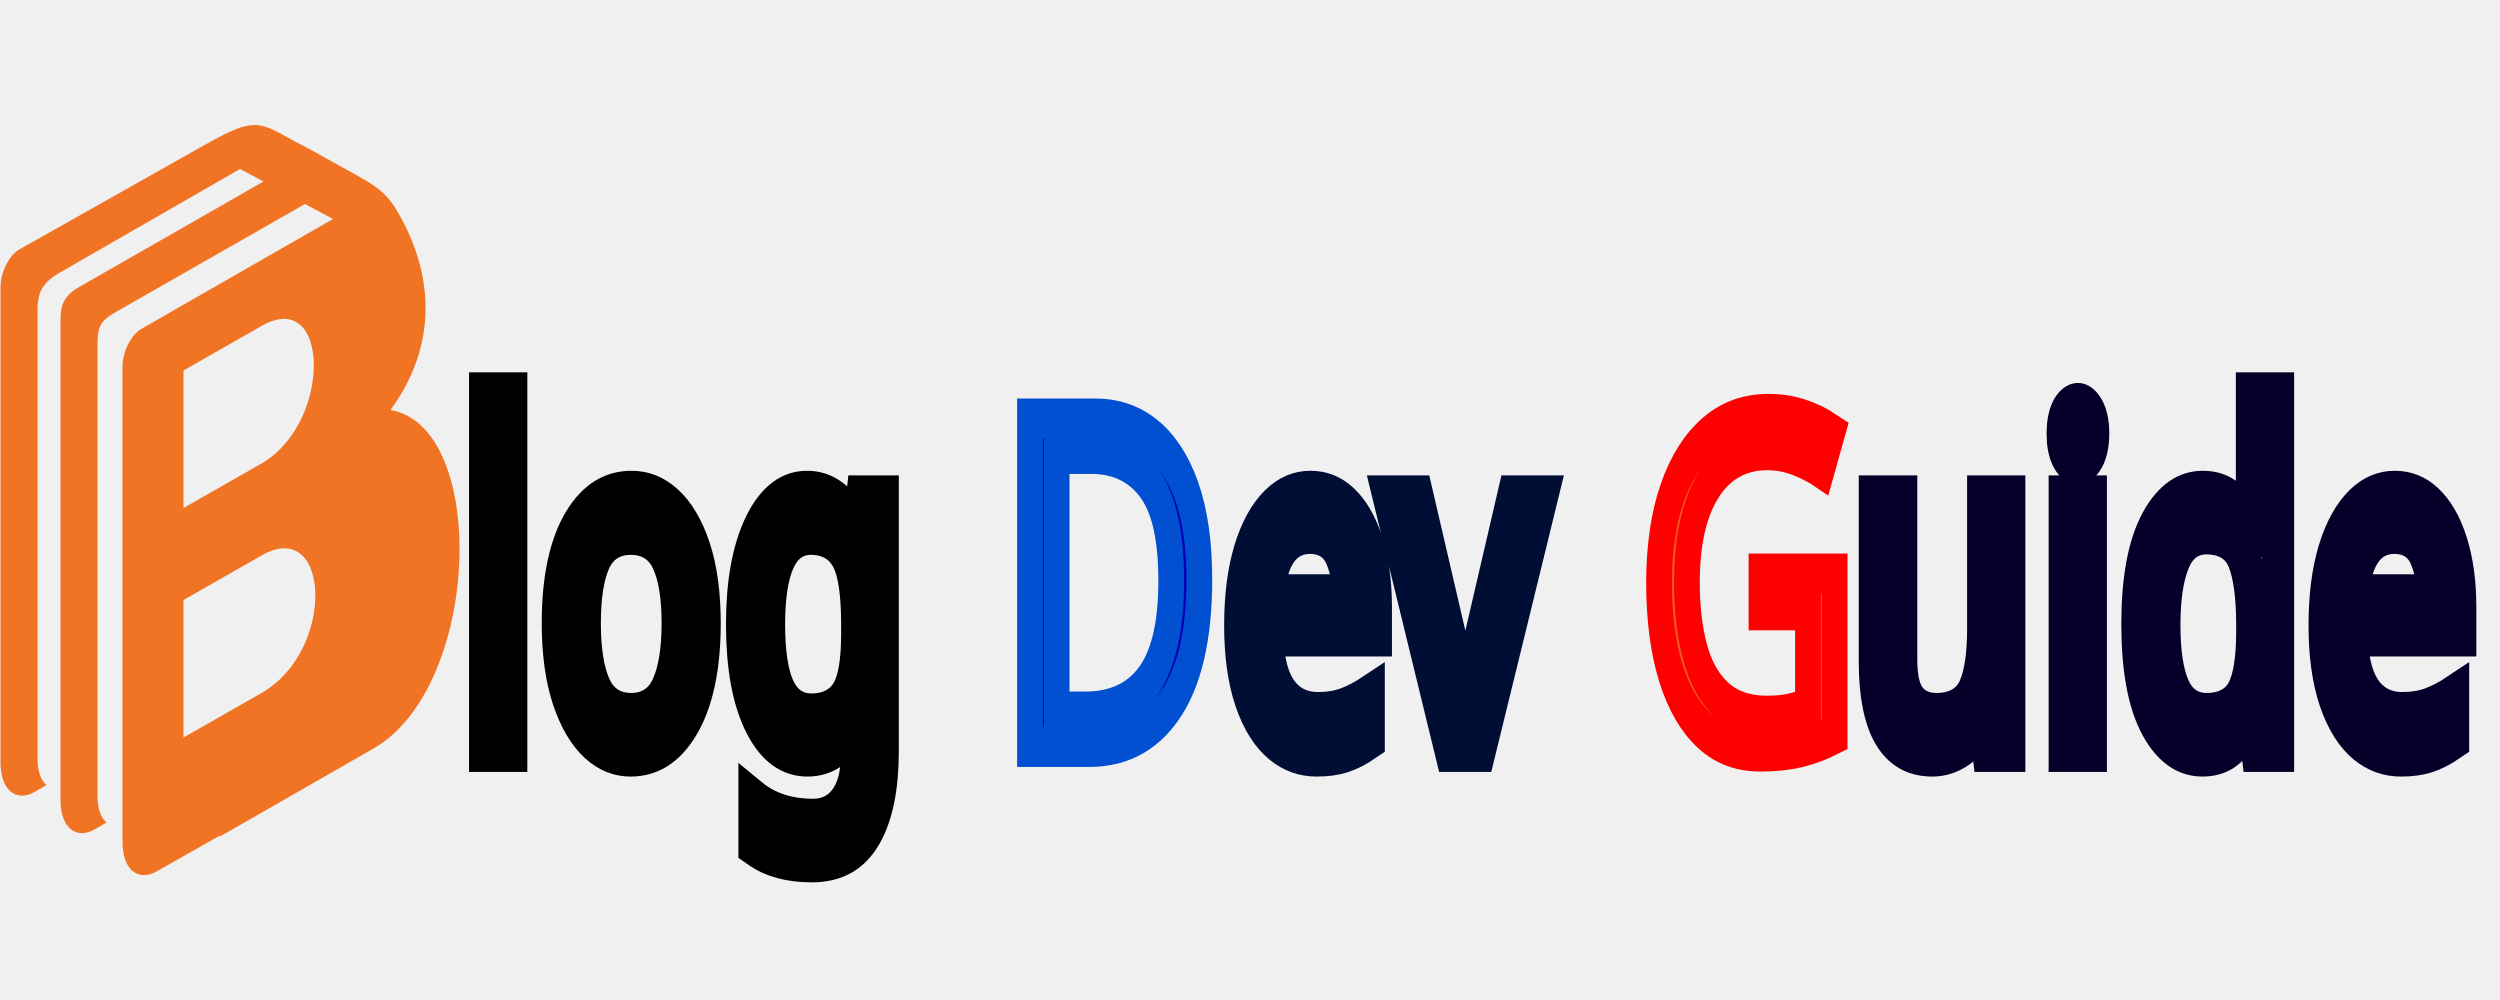
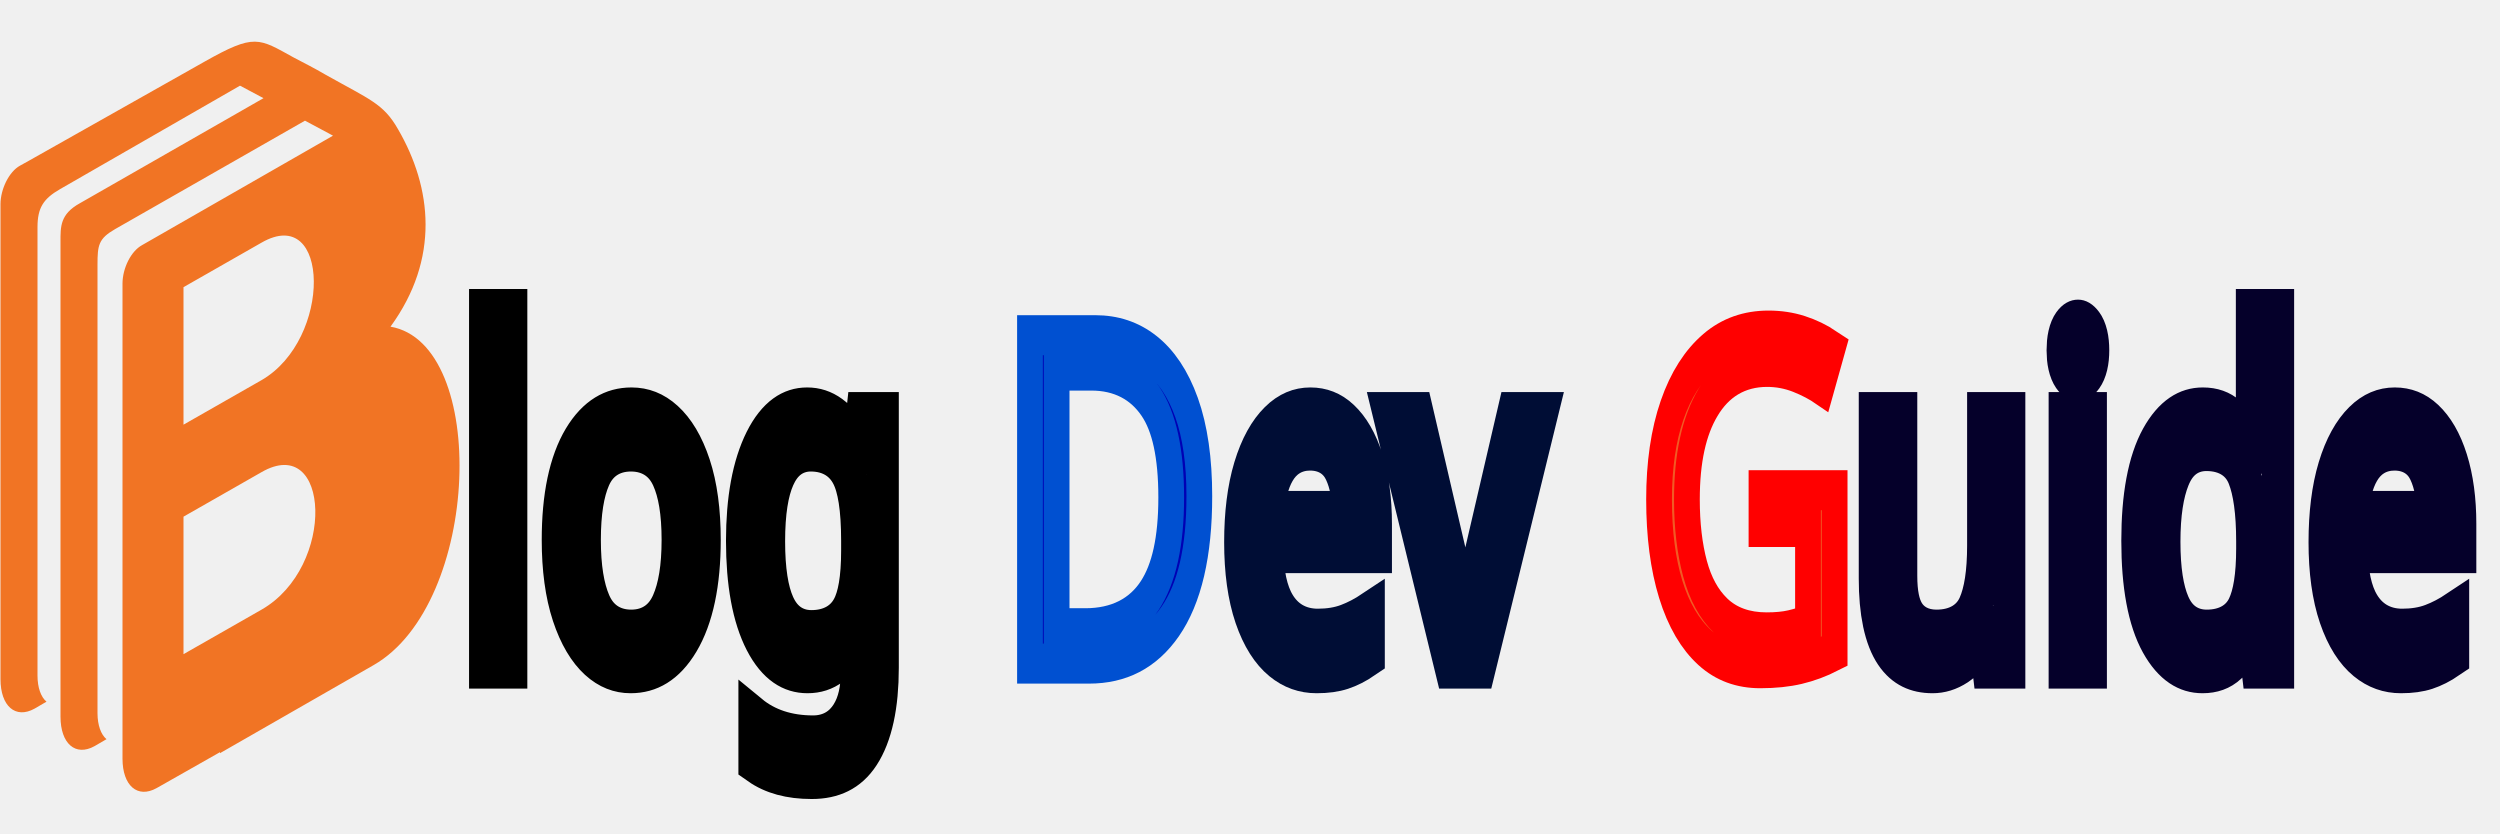
- <svg xmlns="http://www.w3.org/2000/svg" version="1.1" id="Layer_1" x="0px" y="0px" viewBox="0 0 500 150" width="500" height="200" style="enable-background:new 0 0 500 150;" xml:space="preserve">
+ <svg xmlns="http://www.w3.org/2000/svg" version="1.1" id="Layer_1" x="0px" y="0px" viewBox="0 0 500 150" width="600" height="200" style="enable-background:new 0 0 500 150;" xml:space="preserve">
  <style type="text/css">
	.st0{fill:#F17424;}
	.st1{fill:none;}
	.st2{fill:#F15A24;}
	.st3{font-family:'Ubuntu';}
	.st4{font-size:92px;}
	.st5{letter-spacing:1.6;}
	.st6{fill:#FFFFFF;stroke:#000000;stroke-width:10;stroke-miterlimit:10;}
	.st7{fill:none;stroke:#F15A24;stroke-width:8;stroke-miterlimit:10;}
	.st8{fill:#0000B4;stroke:#0050D1;stroke-width:8;stroke-miterlimit:10;}
	.st9{fill:#FFFFFF;stroke:#000D35;stroke-width:10;stroke-miterlimit:10;}
	.st10{fill:none;stroke:#FF0000;stroke-width:8;stroke-miterlimit:10;}
	.st11{fill:#FFFFFF;stroke:#05002A;stroke-width:10;stroke-miterlimit:10;}
</style>
  <g>
    <g id="XMLID_1_">
      <g>
        <path class="st0" d="M79.6,17.5C86.4,29.2,88,43.4,78.1,57c19.7,3.4,18.1,55.4-3.4,67.7L44,142.3v-0.2l-12.7,7.2     c-3.8,2.1-6.8-0.5-6.8-5.9v-95c0-3.1,1.7-6.5,3.9-7.7l38.2-21.9l-5.6-3L23,37.5c-3.3,1.9-3.5,3.2-3.5,7.1v89.7     c0,2.4,0.7,4.3,1.8,5.2l-2.4,1.4c-3.8,2.1-6.8-0.5-6.8-5.9V40c0-3-0.1-5.5,3.9-7.7l36.7-21L48,8.8L12,29.5     c-3.3,1.9-4.5,3.7-4.5,7.6v89.7c0,2.4,0.7,4.3,1.8,5.2l-2.4,1.4c-3.8,2.1-6.8-0.5-6.8-5.9v-95c0-3,1.7-6.5,3.9-7.7l1.8-1L40.9,4     C51-1.7,51.7-0.7,58.8,3.2c1.7,0.9,4.1,2.1,6.3,3.4C74,11.6,76.7,12.4,79.6,17.5z M52.3,113.6c15-8.6,13.7-35.4,0-27.5L36.7,95     v27.5L52.3,113.6z M52.3,67.7c14.2-8.2,13.7-35.4,0-27.5l-15.6,8.9v27.5L52.3,67.7z" />
      </g>
    </g>
  </g>
  <g>
    <rect x="92" y="53" class="st1" width="408" height="97" />
    <text transform="matrix(0.6436 0 0 1 92 124.3906)" class="st2 st3 st4 st5">log</text>
    <text transform="matrix(0.6436 0 0 1 92 124.3906)" class="st6 st3 st4 st5">log</text>
    <text transform="matrix(0.6436 0 0 1 184.2285 124.3906)" class="st2 st3 st4 st5"> </text>
    <text transform="matrix(0.6436 0 0 1 184.2285 124.3906)" class="st7 st3 st4 st5"> </text>
    <text transform="matrix(0.6436 0 0 1 200.2539 124.3906)" class="st2 st3 st4 st5">D</text>
    <text transform="matrix(0.6436 0 0 1 200.2539 124.3906)" class="st8 st3 st4 st5">D</text>
    <text transform="matrix(0.6436 0 0 1 244.791 124.3906)" class="st2 st3 st4 st5">ev</text>
    <text transform="matrix(0.6436 0 0 1 244.791 124.3906)" class="st9 st3 st4 st5">ev</text>
    <text transform="matrix(0.6436 0 0 1 312.1758 124.3906)" class="st2 st3 st4 st5"> </text>
    <text transform="matrix(0.6436 0 0 1 312.1758 124.3906)" class="st7 st3 st4 st5"> </text>
    <text transform="matrix(0.6436 0 0 1 328.2012 124.3906)" class="st2 st3 st4 st5">G</text>
    <text transform="matrix(0.6436 0 0 1 328.2012 124.3906)" class="st10 st3 st4 st5">G</text>
    <text transform="matrix(0.6436 0 0 1 370.293 124.3906)" class="st2 st3 st4 st5">uide</text>
    <text transform="matrix(0.6436 0 0 1 370.293 124.3906)" class="st11 st3 st4 st5">uide</text>
  </g>
</svg>
